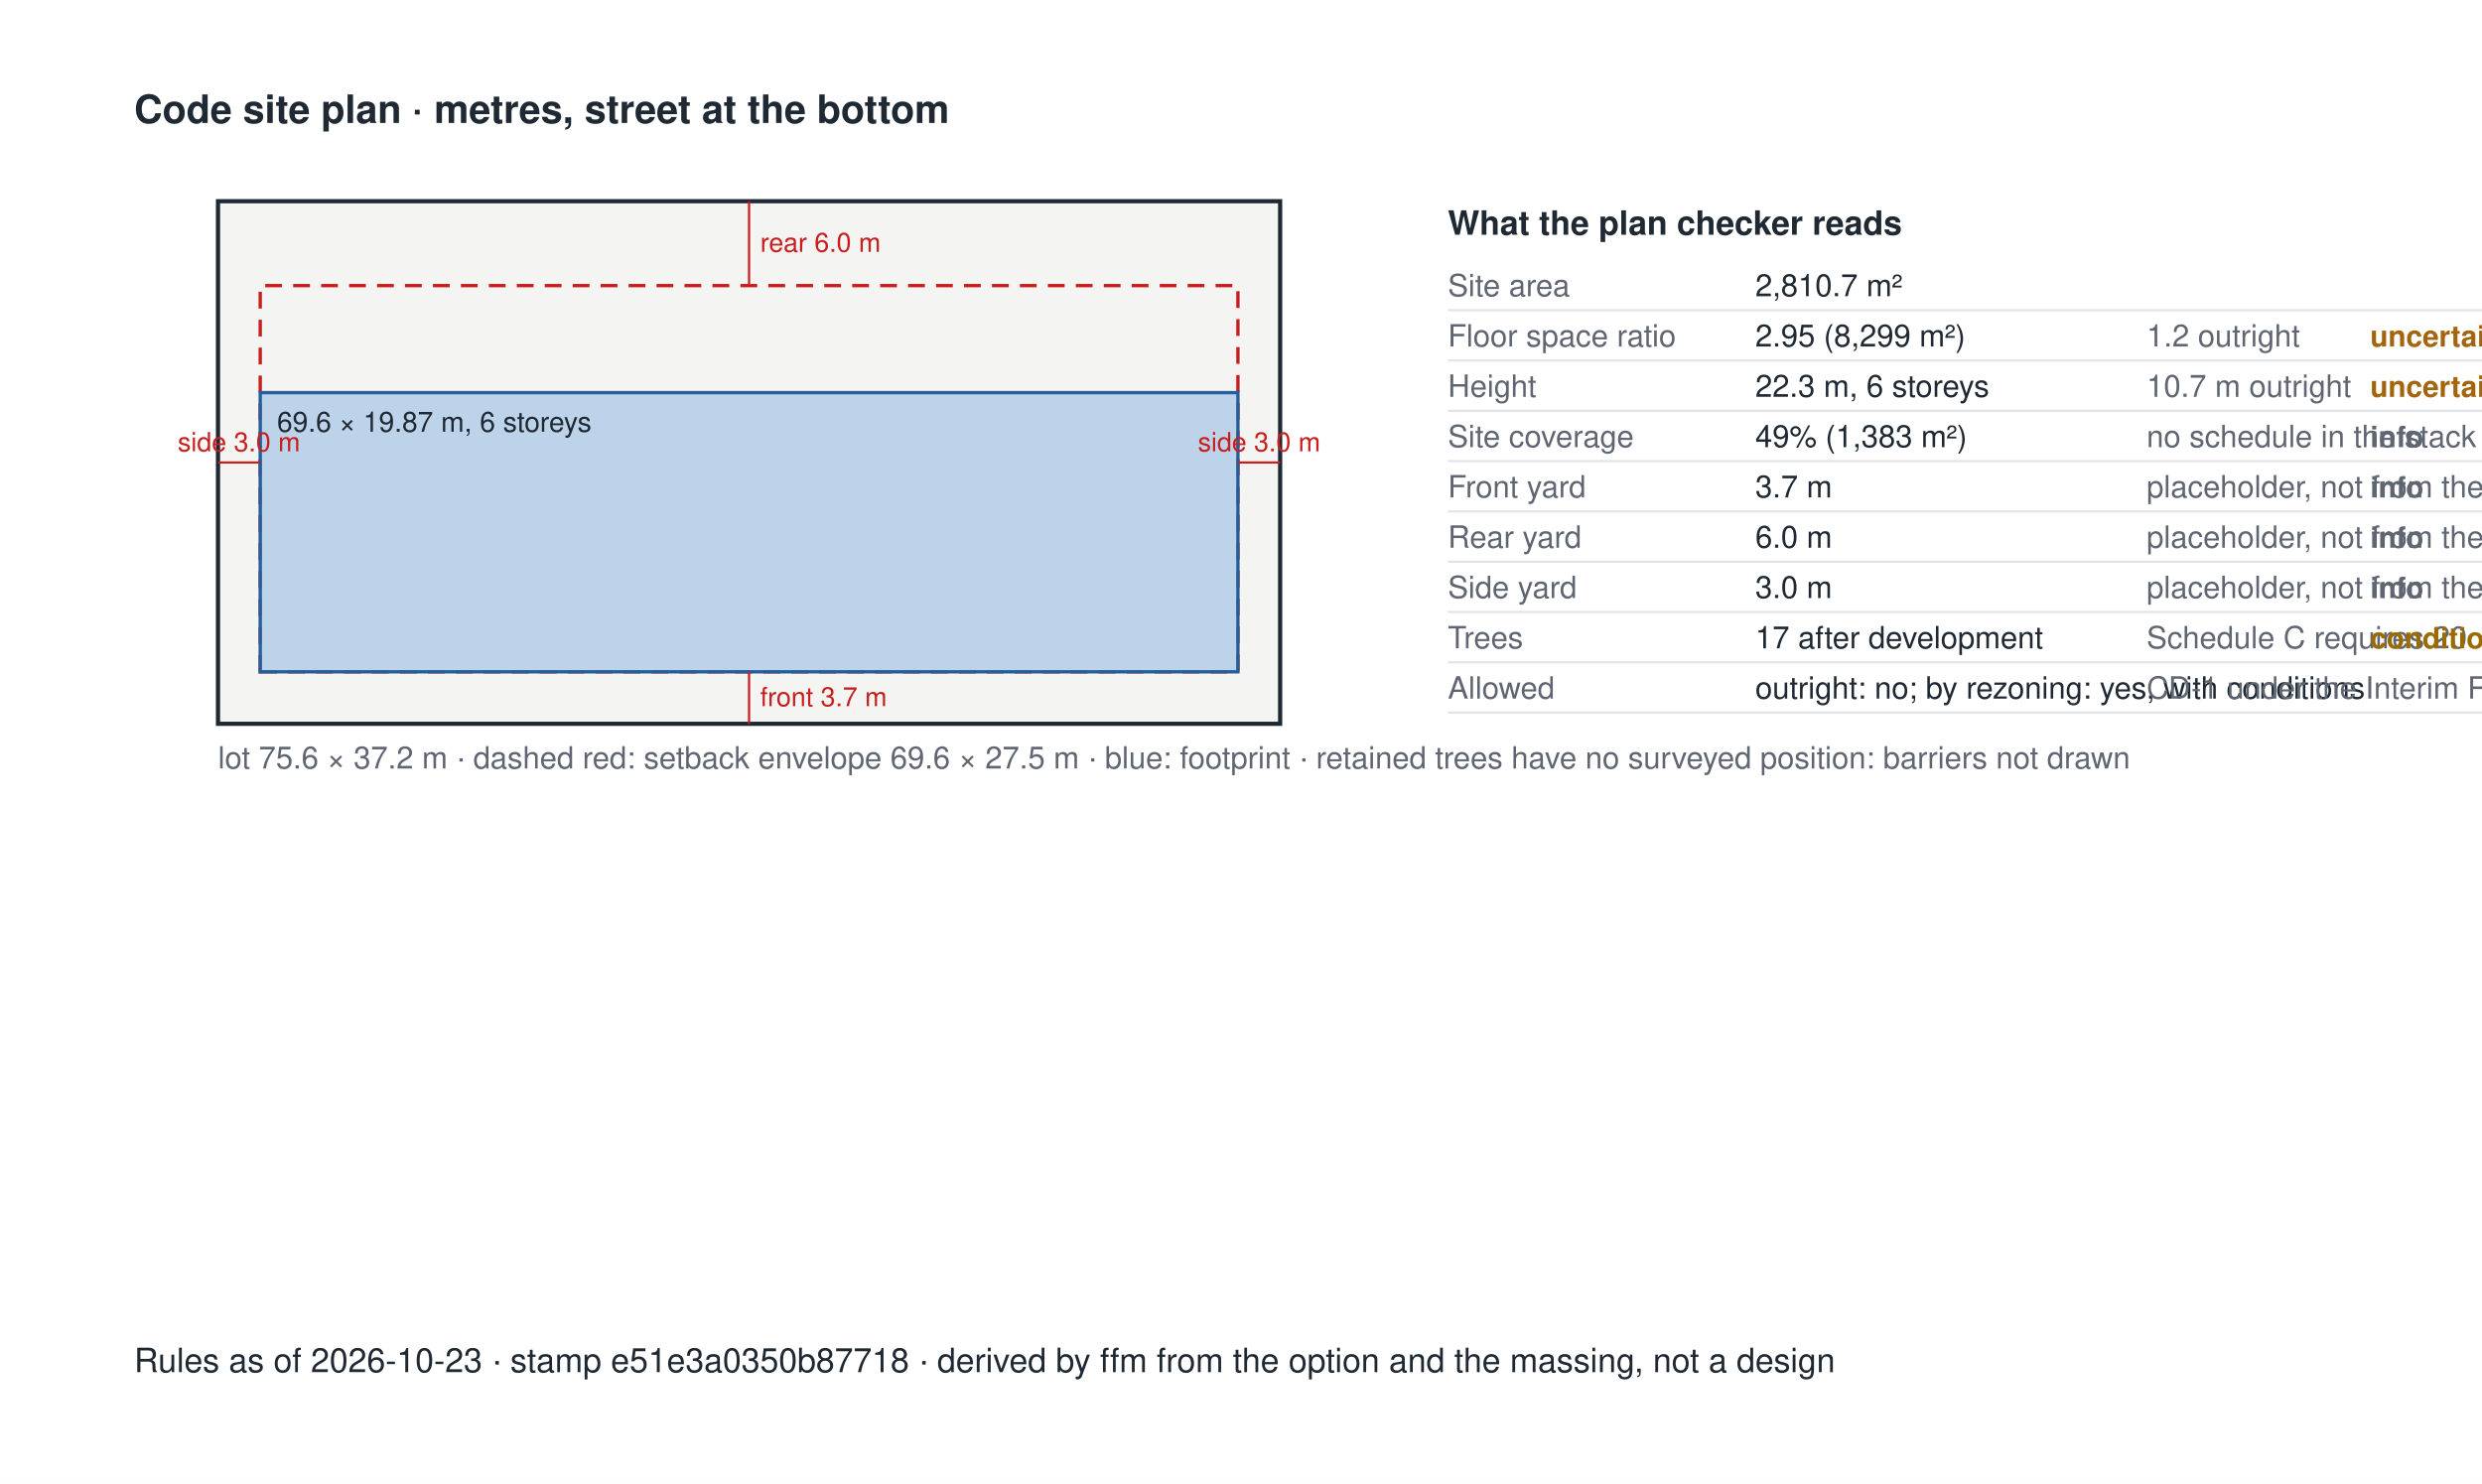
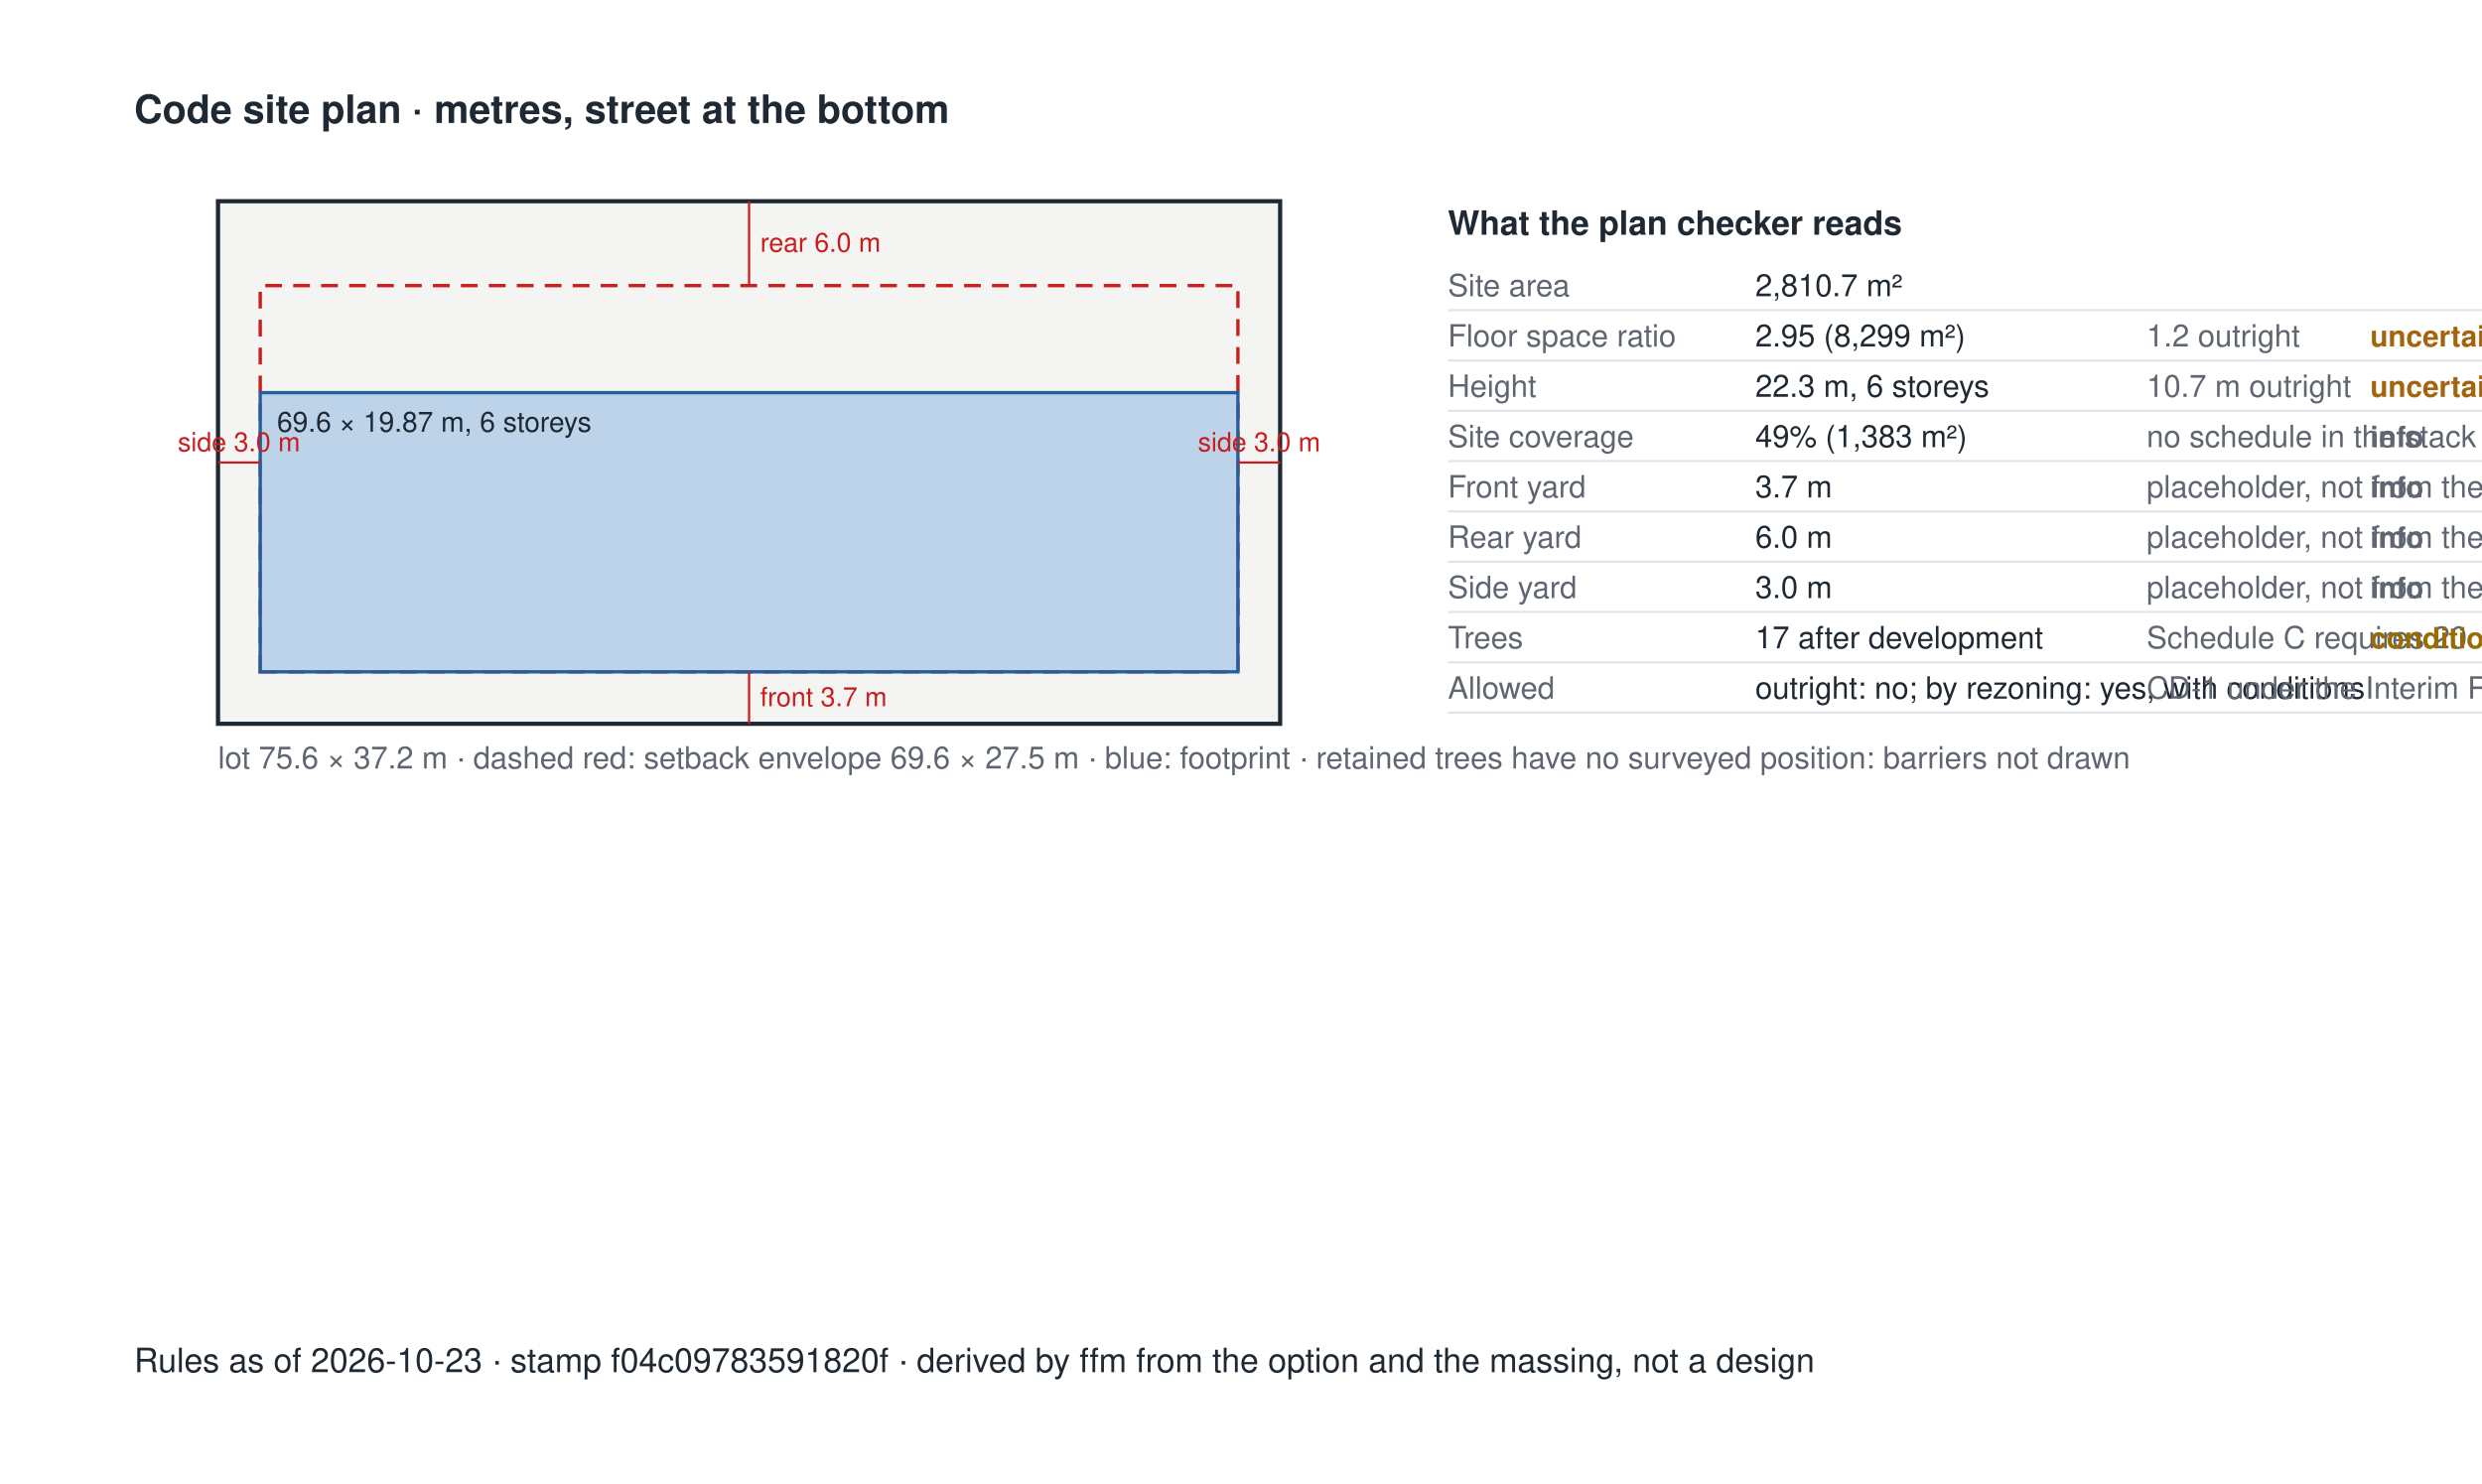
<svg xmlns="http://www.w3.org/2000/svg" width="888" height="531" viewBox="0 0 888 531" font-family="IBM Plex Sans, Helvetica, Arial, sans-serif" font-size="12" fill="#1f2933" role="img" aria-label="Code site plan">
  <rect width="100%" height="100%" fill="#ffffff" />
  <text x="48" y="44" font-size="14" font-weight="600">Code site plan · metres, street at the bottom</text>
  <polygon points="78.0,259.0 458.0,259.0 458.0,72.0 78.0,72.0" fill="#f4f4f2" stroke="#1f2933" stroke-width="1.5" />
  <polygon points="93.1,240.4 442.9,240.4 442.9,102.2 93.1,102.2" fill="none" stroke="#c81e1e" stroke-width="1.2" stroke-dasharray="6 4" />
  <rect x="93.1" y="140.5" width="349.8" height="99.9" fill="#8fb8e3" fill-opacity="0.55" stroke="#245f9c" stroke-width="1.2" />
  <text x="99.1" y="154.5" font-size="10" fill="#1f2933">69.6 × 19.87 m, 6 storeys</text>
  <line x1="268.0" y1="240.4" x2="268.0" y2="259.0" stroke="#c81e1e" stroke-width="0.8" />
  <text x="272.0" y="252.7" font-size="9.5" fill="#c81e1e">front 3.7 m</text>
  <line x1="268.0" y1="72.0" x2="268.0" y2="102.2" stroke="#c81e1e" stroke-width="0.8" />
  <text x="272.0" y="90.1" font-size="9.5" fill="#c81e1e">rear 6.0 m</text>
  <line x1="78.0" y1="165.5" x2="93.1" y2="165.5" stroke="#c81e1e" stroke-width="0.8" />
  <text x="85.5" y="161.5" font-size="9.5" text-anchor="middle" fill="#c81e1e">side 3.0 m</text>
  <line x1="442.9" y1="165.5" x2="458.0" y2="165.5" stroke="#c81e1e" stroke-width="0.8" />
  <text x="450.5" y="161.5" font-size="9.5" text-anchor="middle" fill="#c81e1e">side 3.0 m</text>
  <text x="78" y="275.0" font-size="11" fill="#5f6672">lot 75.6 × 37.2 m · dashed red: setback envelope 69.6 × 27.5 m · blue: footprint · retained trees have no surveyed position: barriers not drawn</text>
  <text x="518.0" y="84" font-size="12" font-weight="600">What the plan checker reads</text>
  <line x1="518.0" y1="111" x2="898.0" y2="111" stroke="#e1e5ea" stroke-width="0.8" />
  <text x="518.0" y="106" font-size="11" fill="#5f6672">Site area</text>
  <text x="628.0" y="106" font-size="11">2,810.7 m²</text>
  <text x="768.0" y="106" font-size="11" fill="#5f6672" />
  <line x1="518.0" y1="129" x2="898.0" y2="129" stroke="#e1e5ea" stroke-width="0.8" />
  <text x="518.0" y="124" font-size="11" fill="#5f6672">Floor space ratio</text>
  <text x="628.0" y="124" font-size="11">2.95 (8,299 m²)</text>
  <text x="768.0" y="124" font-size="11" fill="#5f6672">1.2 outright</text>
  <text x="848.0" y="124" font-size="10.5" font-weight="600" fill="#a3640c">uncertain</text>
  <line x1="518.0" y1="147" x2="898.0" y2="147" stroke="#e1e5ea" stroke-width="0.8" />
  <text x="518.0" y="142" font-size="11" fill="#5f6672">Height</text>
  <text x="628.0" y="142" font-size="11">22.3 m, 6 storeys</text>
  <text x="768.0" y="142" font-size="11" fill="#5f6672">10.7 m outright</text>
  <text x="848.0" y="142" font-size="10.5" font-weight="600" fill="#a3640c">uncertain</text>
  <line x1="518.0" y1="165" x2="898.0" y2="165" stroke="#e1e5ea" stroke-width="0.8" />
  <text x="518.0" y="160" font-size="11" fill="#5f6672">Site coverage</text>
  <text x="628.0" y="160" font-size="11">49% (1,383 m²)</text>
  <text x="768.0" y="160" font-size="11" fill="#5f6672">no schedule in the stack</text>
  <text x="848.0" y="160" font-size="10.5" font-weight="600" fill="#5f6672">info</text>
  <line x1="518.0" y1="183" x2="898.0" y2="183" stroke="#e1e5ea" stroke-width="0.8" />
  <text x="518.0" y="178" font-size="11" fill="#5f6672">Front yard</text>
  <text x="628.0" y="178" font-size="11">3.7 m</text>
  <text x="768.0" y="178" font-size="11" fill="#5f6672">placeholder, not from the schedule</text>
  <text x="848.0" y="178" font-size="10.5" font-weight="600" fill="#5f6672">info</text>
  <line x1="518.0" y1="201" x2="898.0" y2="201" stroke="#e1e5ea" stroke-width="0.8" />
  <text x="518.0" y="196" font-size="11" fill="#5f6672">Rear yard</text>
  <text x="628.0" y="196" font-size="11">6.0 m</text>
  <text x="768.0" y="196" font-size="11" fill="#5f6672">placeholder, not from the schedule</text>
  <text x="848.0" y="196" font-size="10.5" font-weight="600" fill="#5f6672">info</text>
  <line x1="518.0" y1="219" x2="898.0" y2="219" stroke="#e1e5ea" stroke-width="0.8" />
  <text x="518.0" y="214" font-size="11" fill="#5f6672">Side yard</text>
  <text x="628.0" y="214" font-size="11">3.0 m</text>
  <text x="768.0" y="214" font-size="11" fill="#5f6672">placeholder, not from the schedule</text>
  <text x="848.0" y="214" font-size="10.5" font-weight="600" fill="#5f6672">info</text>
  <line x1="518.0" y1="237" x2="898.0" y2="237" stroke="#e1e5ea" stroke-width="0.8" />
  <text x="518.0" y="232" font-size="11" fill="#5f6672">Trees</text>
  <text x="628.0" y="232" font-size="11">17 after development</text>
  <text x="768.0" y="232" font-size="11" fill="#5f6672">Schedule C requires 20</text>
  <text x="848.0" y="232" font-size="10.5" font-weight="600" fill="#9a6b00">conditional</text>
  <line x1="518.0" y1="255" x2="898.0" y2="255" stroke="#e1e5ea" stroke-width="0.8" />
  <text x="518.0" y="250" font-size="11" fill="#5f6672">Allowed</text>
  <text x="628.0" y="250" font-size="11">outright: no; by rezoning: yes, with conditions</text>
  <text x="768.0" y="250" font-size="11" fill="#5f6672">CD-1 under the Interim Rezoning Policy for Social Housing</text>
-   <text x="48.0" y="491.0" fill="#1f2933">Rules as of 2026-10-23 · stamp e51e3a0350b87718 · derived by ffm from the option and the massing, not a design</text>
+   <text x="48.0" y="491.0" fill="#1f2933">Rules as of 2026-10-23 · stamp f04c09783591820f · derived by ffm from the option and the massing, not a design</text>
</svg>
